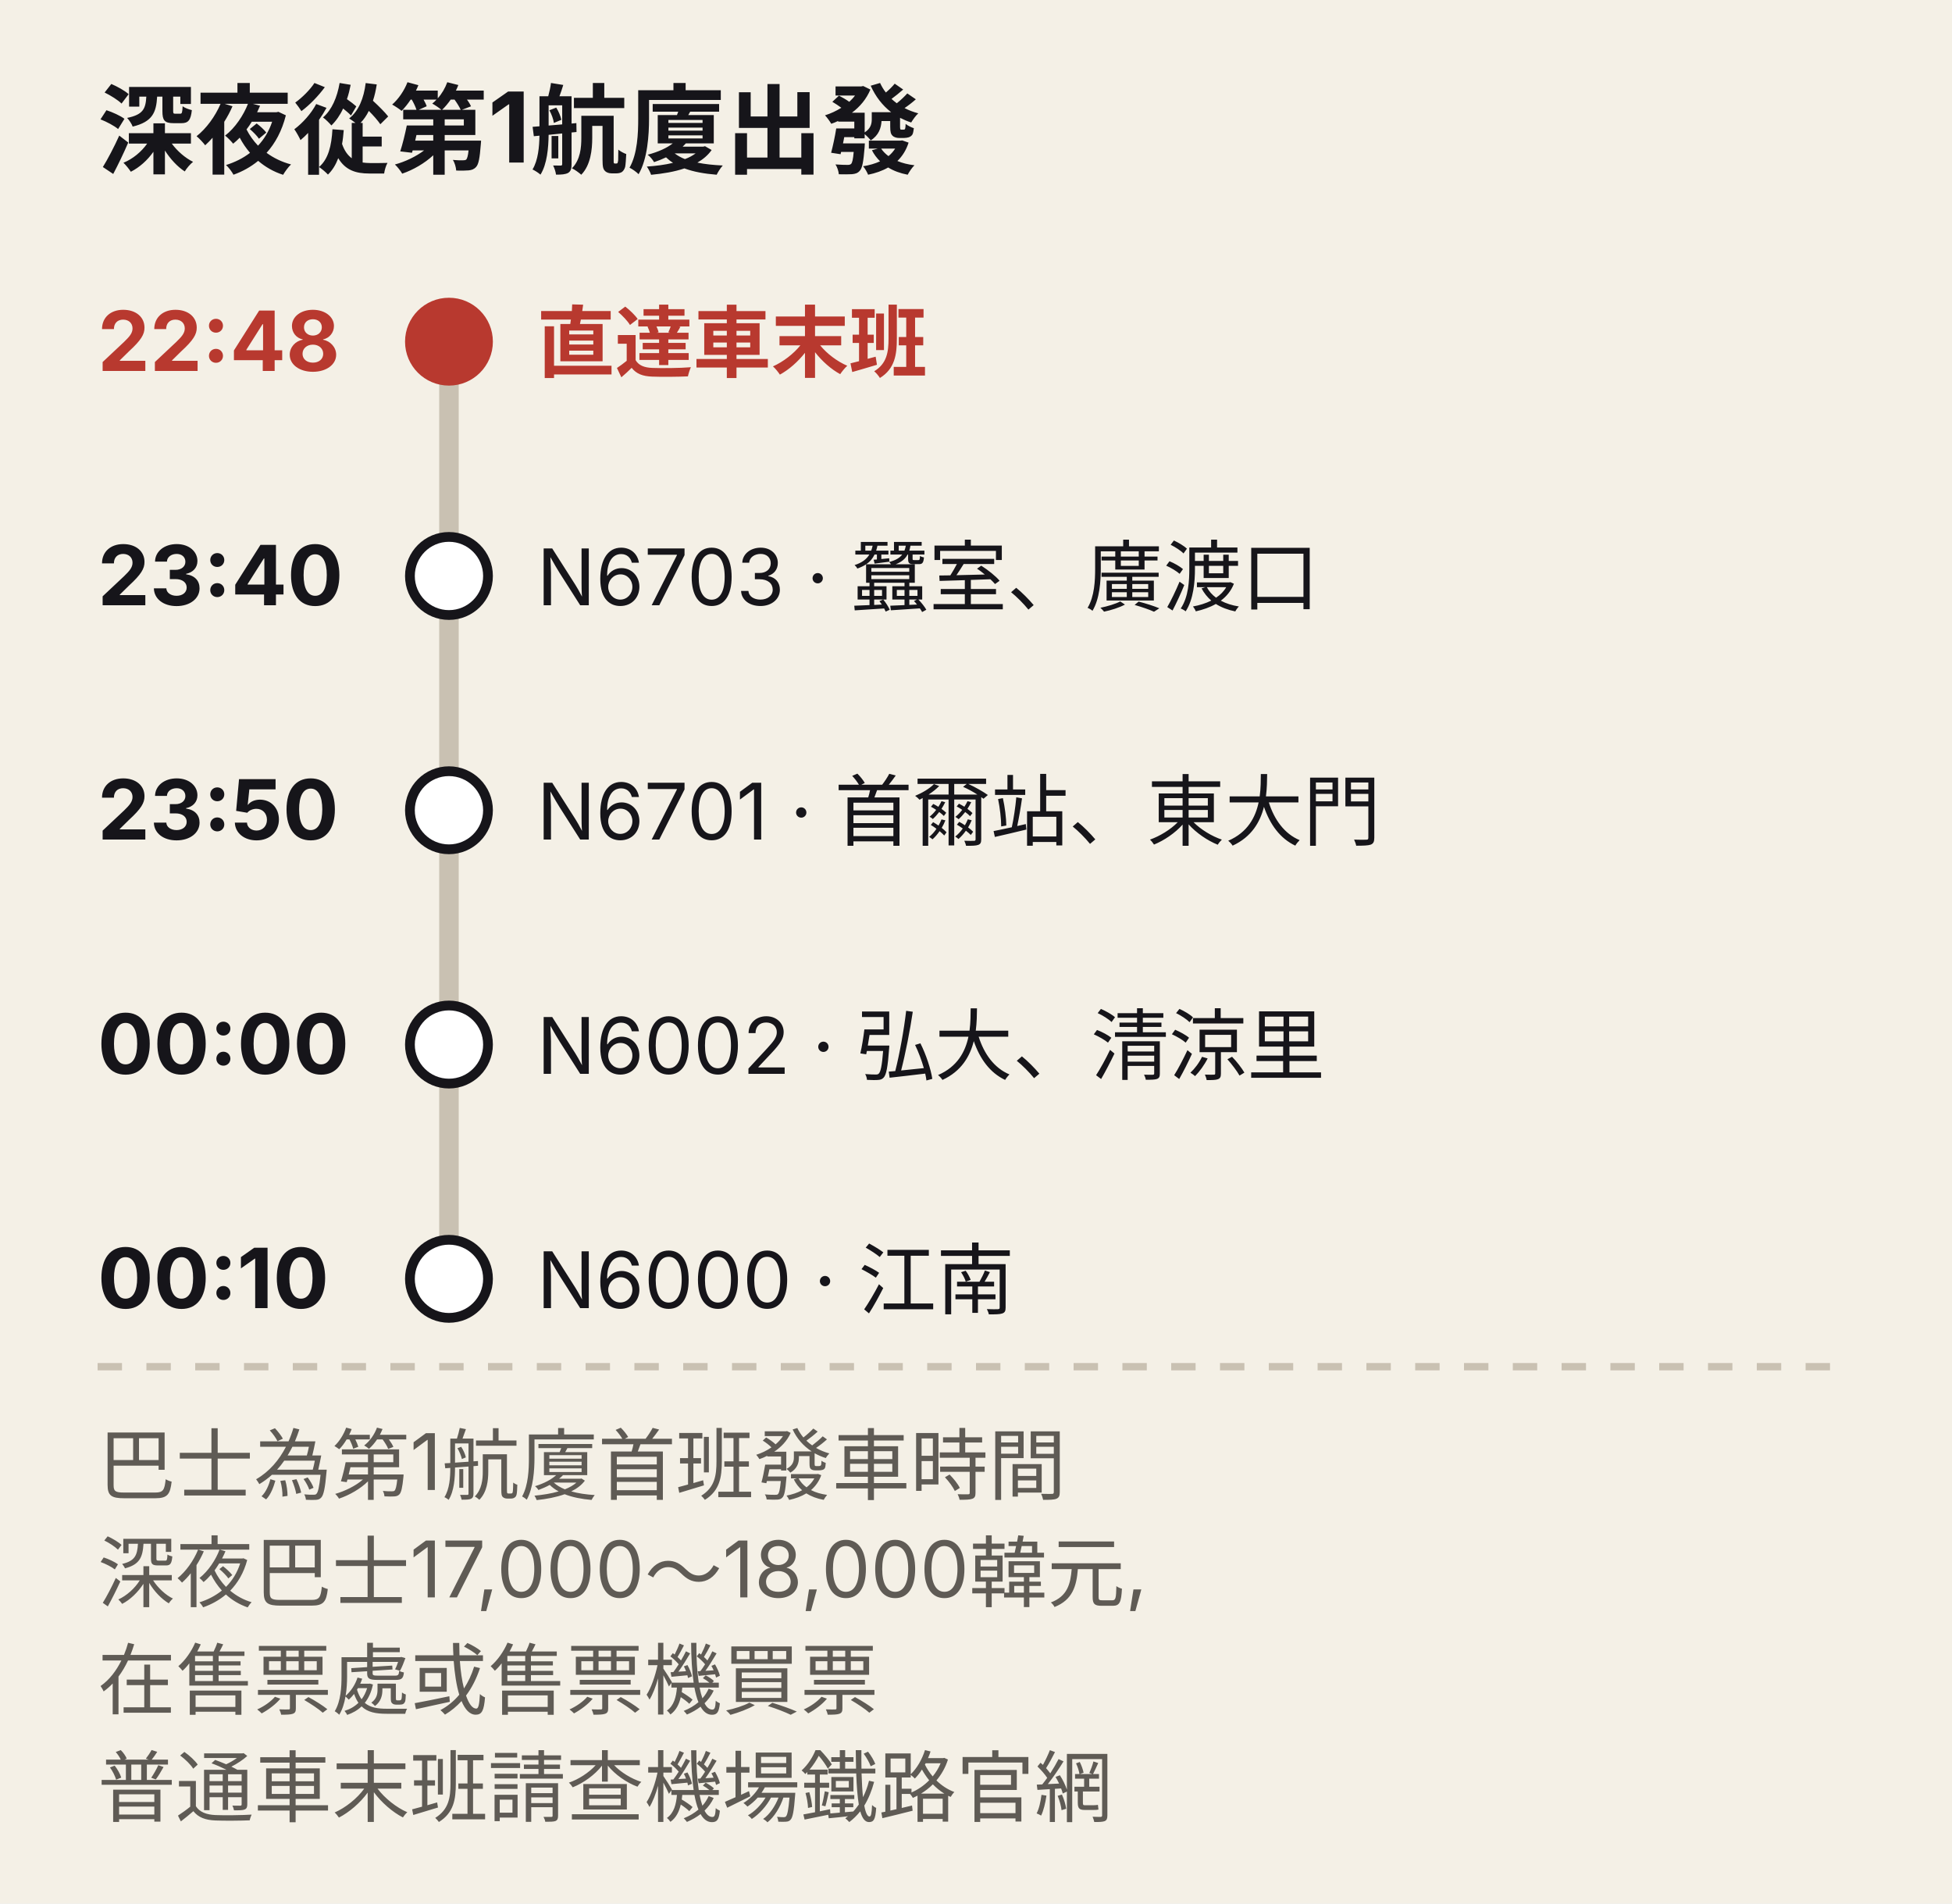
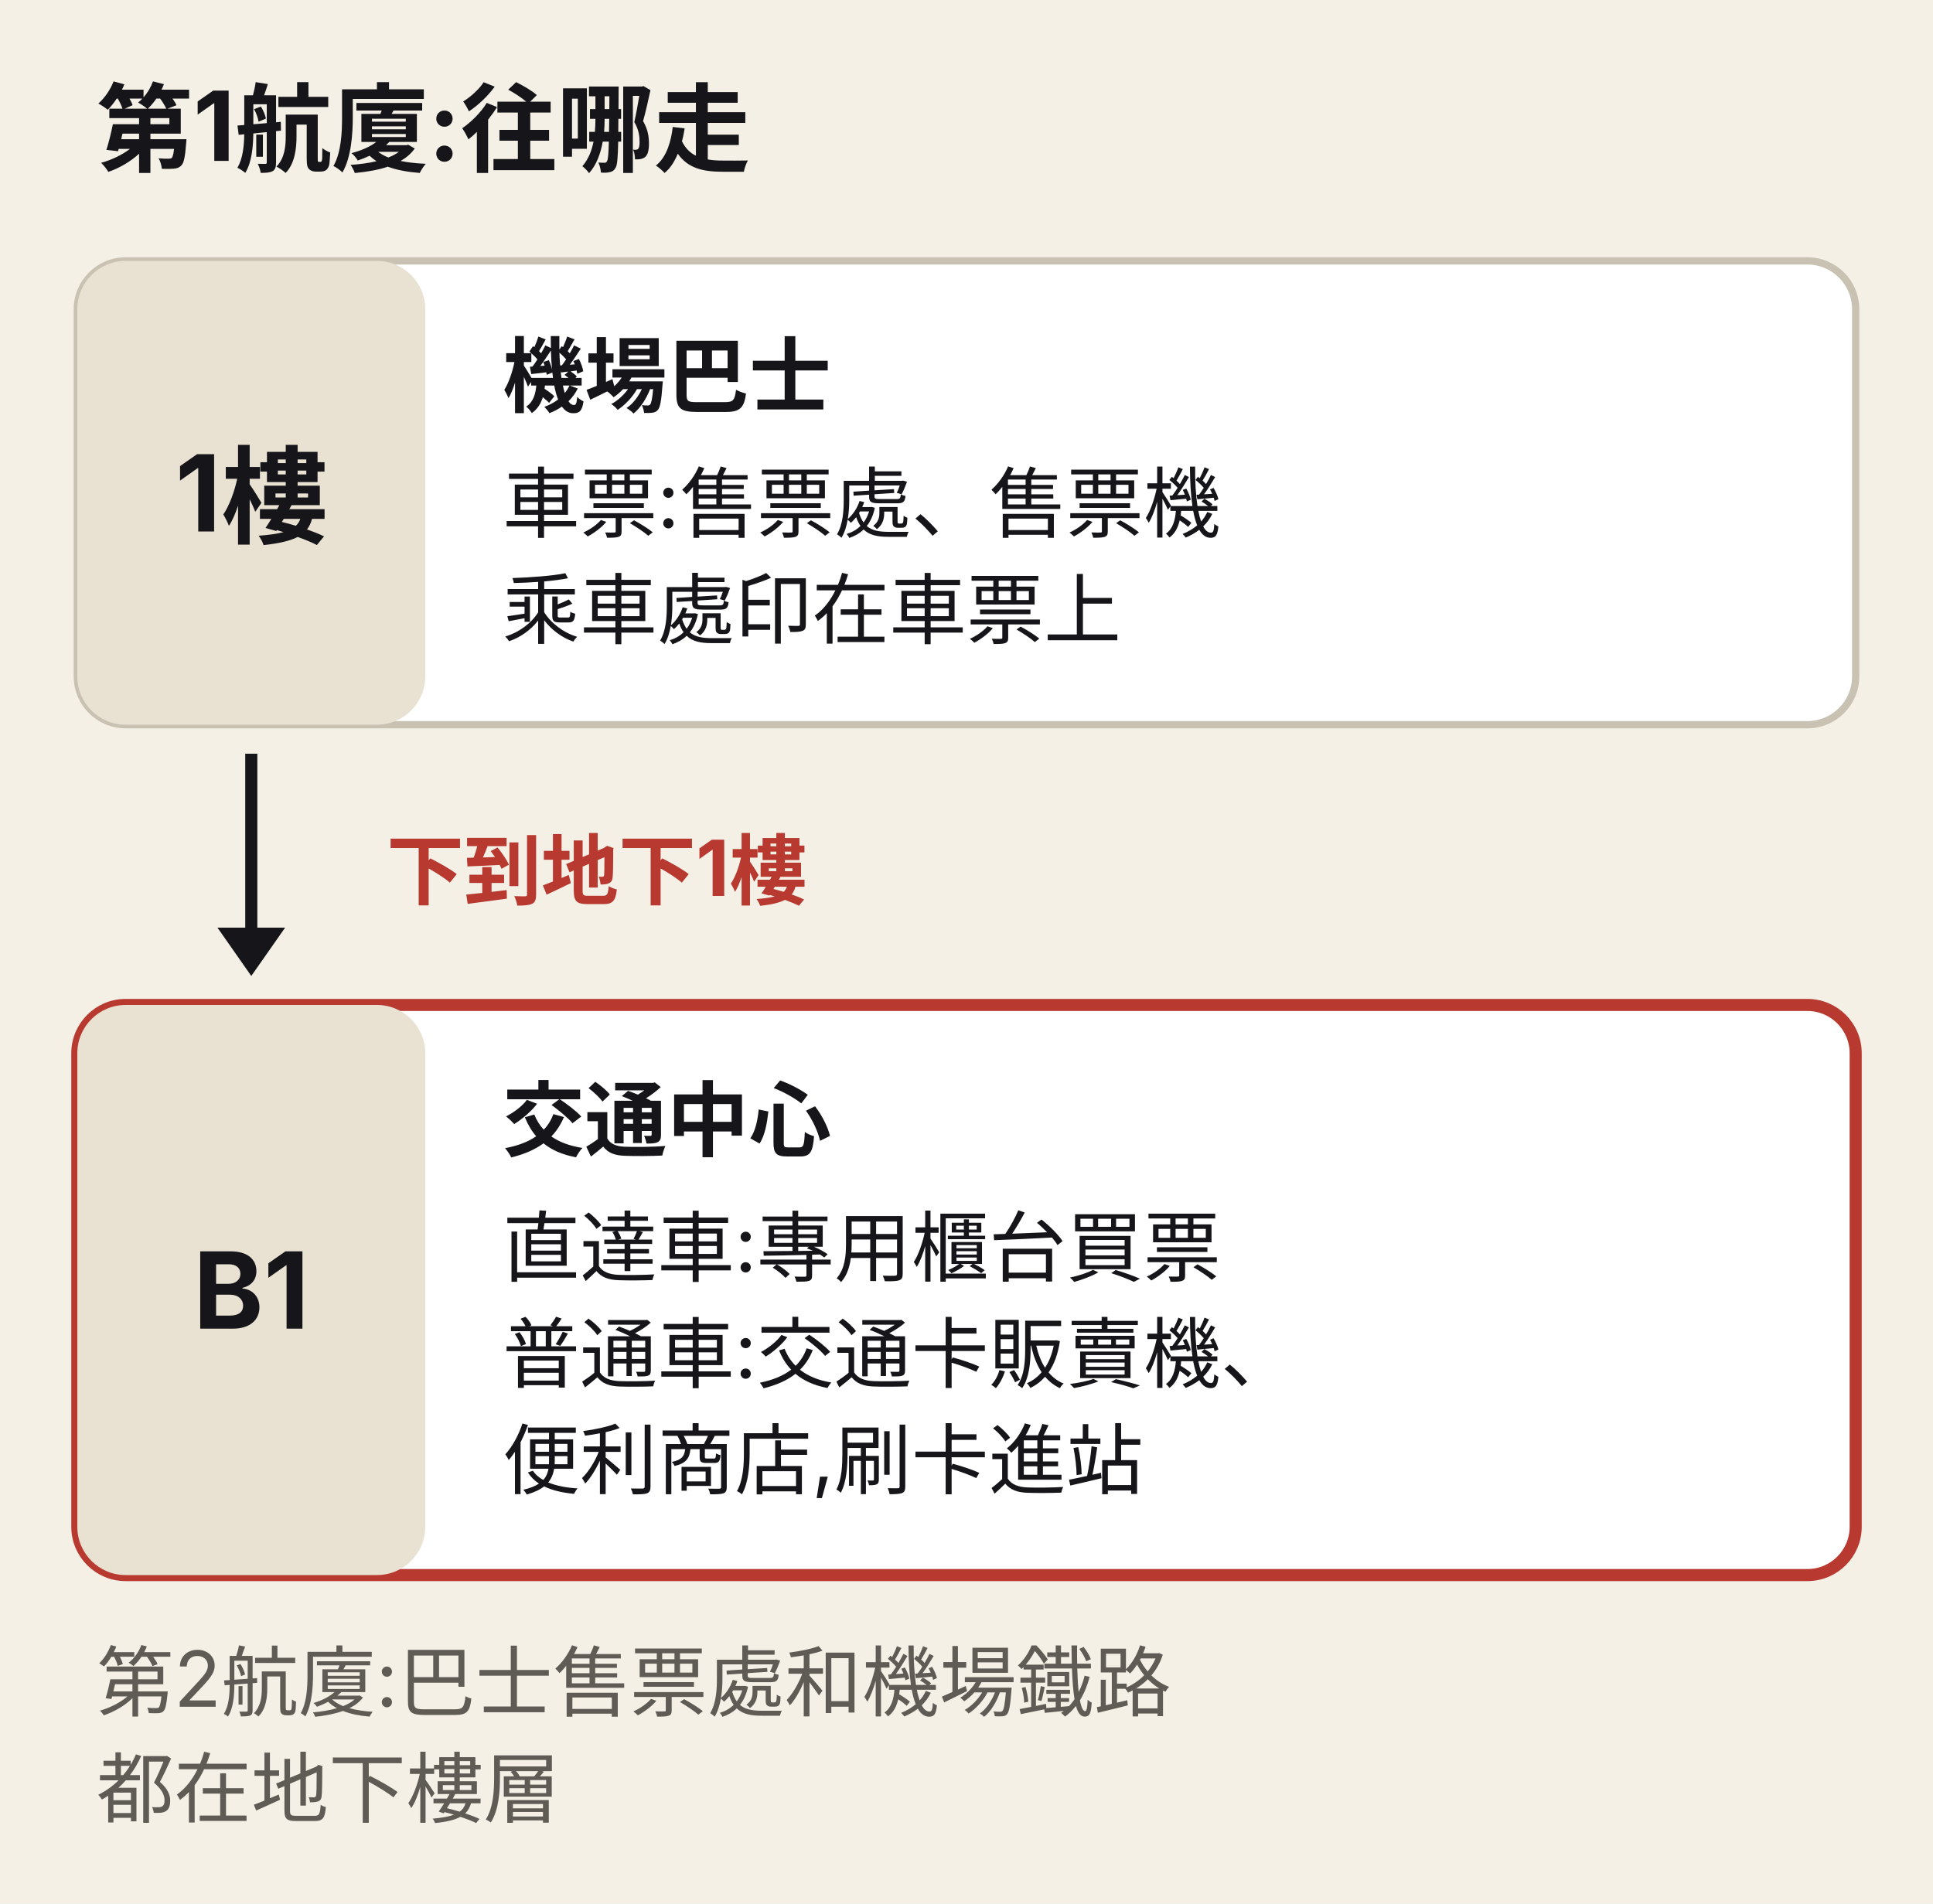
- <svg xmlns="http://www.w3.org/2000/svg" viewBox="0 0 400 390" role="img" aria-label="深夜從第1航廈出發" font-family="system-ui, -apple-system, &quot;Noto Sans KR&quot;, &quot;Noto Sans JP&quot;, &quot;Noto Sans TC&quot;, sans-serif">
-   <rect width="400" height="390" fill="#f4f0e6" />
-   <text x="20" y="34" font-size="20" font-weight="700" fill="#16151a" text-anchor="start">深夜從第1航廈出發</text>
-   <line x1="92" y1="70" x2="92" y2="262" stroke="#c9c1b2" stroke-width="4" />
-   <text x="20" y="76" font-size="17" font-weight="700" fill="#b8392f" text-anchor="start">22:48</text>
-   <circle cx="92" cy="70" r="8" fill="#b8392f" stroke="#b8392f" stroke-width="2" />
-   <text x="110" y="76" font-size="16" font-weight="700" fill="#b8392f" text-anchor="start">直達車末班</text>
-   <text x="20" y="124" font-size="17" font-weight="700" fill="#16151a" text-anchor="start">23:40</text>
-   <circle cx="92" cy="118" r="8" fill="#ffffff" stroke="#16151a" stroke-width="2" />
-   <text x="110" y="124" font-size="16" font-weight="400" fill="#16151a" text-anchor="start">N6703 · 蠶室、廣渡口</text>
-   <text x="20" y="172" font-size="17" font-weight="700" fill="#16151a" text-anchor="start">23:50</text>
-   <circle cx="92" cy="166" r="8" fill="#ffffff" stroke="#16151a" stroke-width="2" />
-   <text x="110" y="172" font-size="16" font-weight="400" fill="#16151a" text-anchor="start">N6701 · 首爾站、東大門</text>
-   <text x="20" y="220" font-size="17" font-weight="700" fill="#16151a" text-anchor="start">00:00</text>
-   <circle cx="92" cy="214" r="8" fill="#ffffff" stroke="#16151a" stroke-width="2" />
-   <text x="110" y="220" font-size="16" font-weight="400" fill="#16151a" text-anchor="start">N6002 · 弘大、清涼里</text>
-   <text x="20" y="268" font-size="17" font-weight="700" fill="#16151a" text-anchor="start">00:10</text>
-   <circle cx="92" cy="262" r="8" fill="#ffffff" stroke="#16151a" stroke-width="2" />
-   <text x="110" y="268" font-size="16" font-weight="400" fill="#16151a" text-anchor="start">N6000 · 江南</text>
-   <line x1="20" y1="280" x2="380" y2="280" stroke="#c9c1b2" stroke-width="1.5" stroke-dasharray="5 5" />
-   <text x="20" y="306" font-size="16" font-weight="400" fill="#5f5b55" text-anchor="start">巴士為第1航廈首班發車時間</text>
-   <text x="20" y="328" font-size="16" font-weight="400" fill="#5f5b55" text-anchor="start">深夜巴士17,000〜18,000韓元,</text>
-   <text x="20" y="350" font-size="16" font-weight="400" fill="#5f5b55" text-anchor="start">在售票處或售票機買票</text>
-   <text x="20" y="372" font-size="16" font-weight="400" fill="#5f5b55" text-anchor="start">普通車末班請查機場鐵路官網</text>
+ <svg xmlns="http://www.w3.org/2000/svg" viewBox="0 0 400 394" role="img" aria-label="第1航廈:往哪走" font-family="system-ui, -apple-system, &quot;Noto Sans KR&quot;, &quot;Noto Sans JP&quot;, &quot;Noto Sans TC&quot;, sans-serif">
+   <rect width="400" height="394" fill="#f4f0e6" />
+   <text x="20" y="34" font-size="20" font-weight="700" fill="#16151a" text-anchor="start">第1航廈:往哪走</text>
+   <rect x="16" y="54" width="368" height="96" rx="10" fill="#ffffff" stroke="#c9c1b2" stroke-width="1.5" />
+   <rect x="16" y="54" width="72" height="96" rx="10" fill="#e9e2d3" stroke="none" stroke-width="0" />
+   <text x="52" y="110.0" font-size="22" font-weight="700" fill="#16151a" text-anchor="middle">1樓</text>
+   <text x="104" y="84" font-size="17" font-weight="700" fill="#16151a" text-anchor="start">機場巴士</text>
+   <text x="104" y="110" font-size="16" font-weight="400" fill="#16151a" text-anchor="start">車票:售票處、售票機</text>
+   <text x="104" y="132" font-size="16" font-weight="400" fill="#16151a" text-anchor="start">乘車處印在車票上</text>
+   <line x1="52" y1="156" x2="52" y2="194" stroke="#16151a" stroke-width="2.5" />
+   <path d="M45,192 L52,202 L59,192 z" fill="#16151a" />
+   <text x="80" y="186" font-size="16" font-weight="700" fill="#b8392f" text-anchor="start">下到地下1樓</text>
+   <rect x="16" y="208" width="368" height="118" rx="10" fill="#ffffff" stroke="#b8392f" stroke-width="2.5" />
+   <rect x="16" y="208" width="72" height="118" rx="10" fill="#e9e2d3" stroke="none" stroke-width="0" />
+   <text x="52" y="275.0" font-size="22" font-weight="700" fill="#16151a" text-anchor="middle">B1</text>
+   <text x="104" y="238" font-size="17" font-weight="700" fill="#16151a" text-anchor="start">交通中心</text>
+   <text x="104" y="264" font-size="16" font-weight="400" fill="#16151a" text-anchor="start">直達車:專用櫃台買票</text>
+   <text x="104" y="286" font-size="16" font-weight="400" fill="#16151a" text-anchor="start">普通車:交通卡販賣機、</text>
+   <text x="104" y="308" font-size="16" font-weight="400" fill="#16151a" text-anchor="start">便利商店,刷卡進站</text>
+   <text x="20" y="354" font-size="16" font-weight="400" fill="#5f5b55" text-anchor="start">第2航廈:巴士售票處和機場鐵路</text>
+   <text x="20" y="376" font-size="16" font-weight="400" fill="#5f5b55" text-anchor="start">都在地下樓層</text>
</svg>
